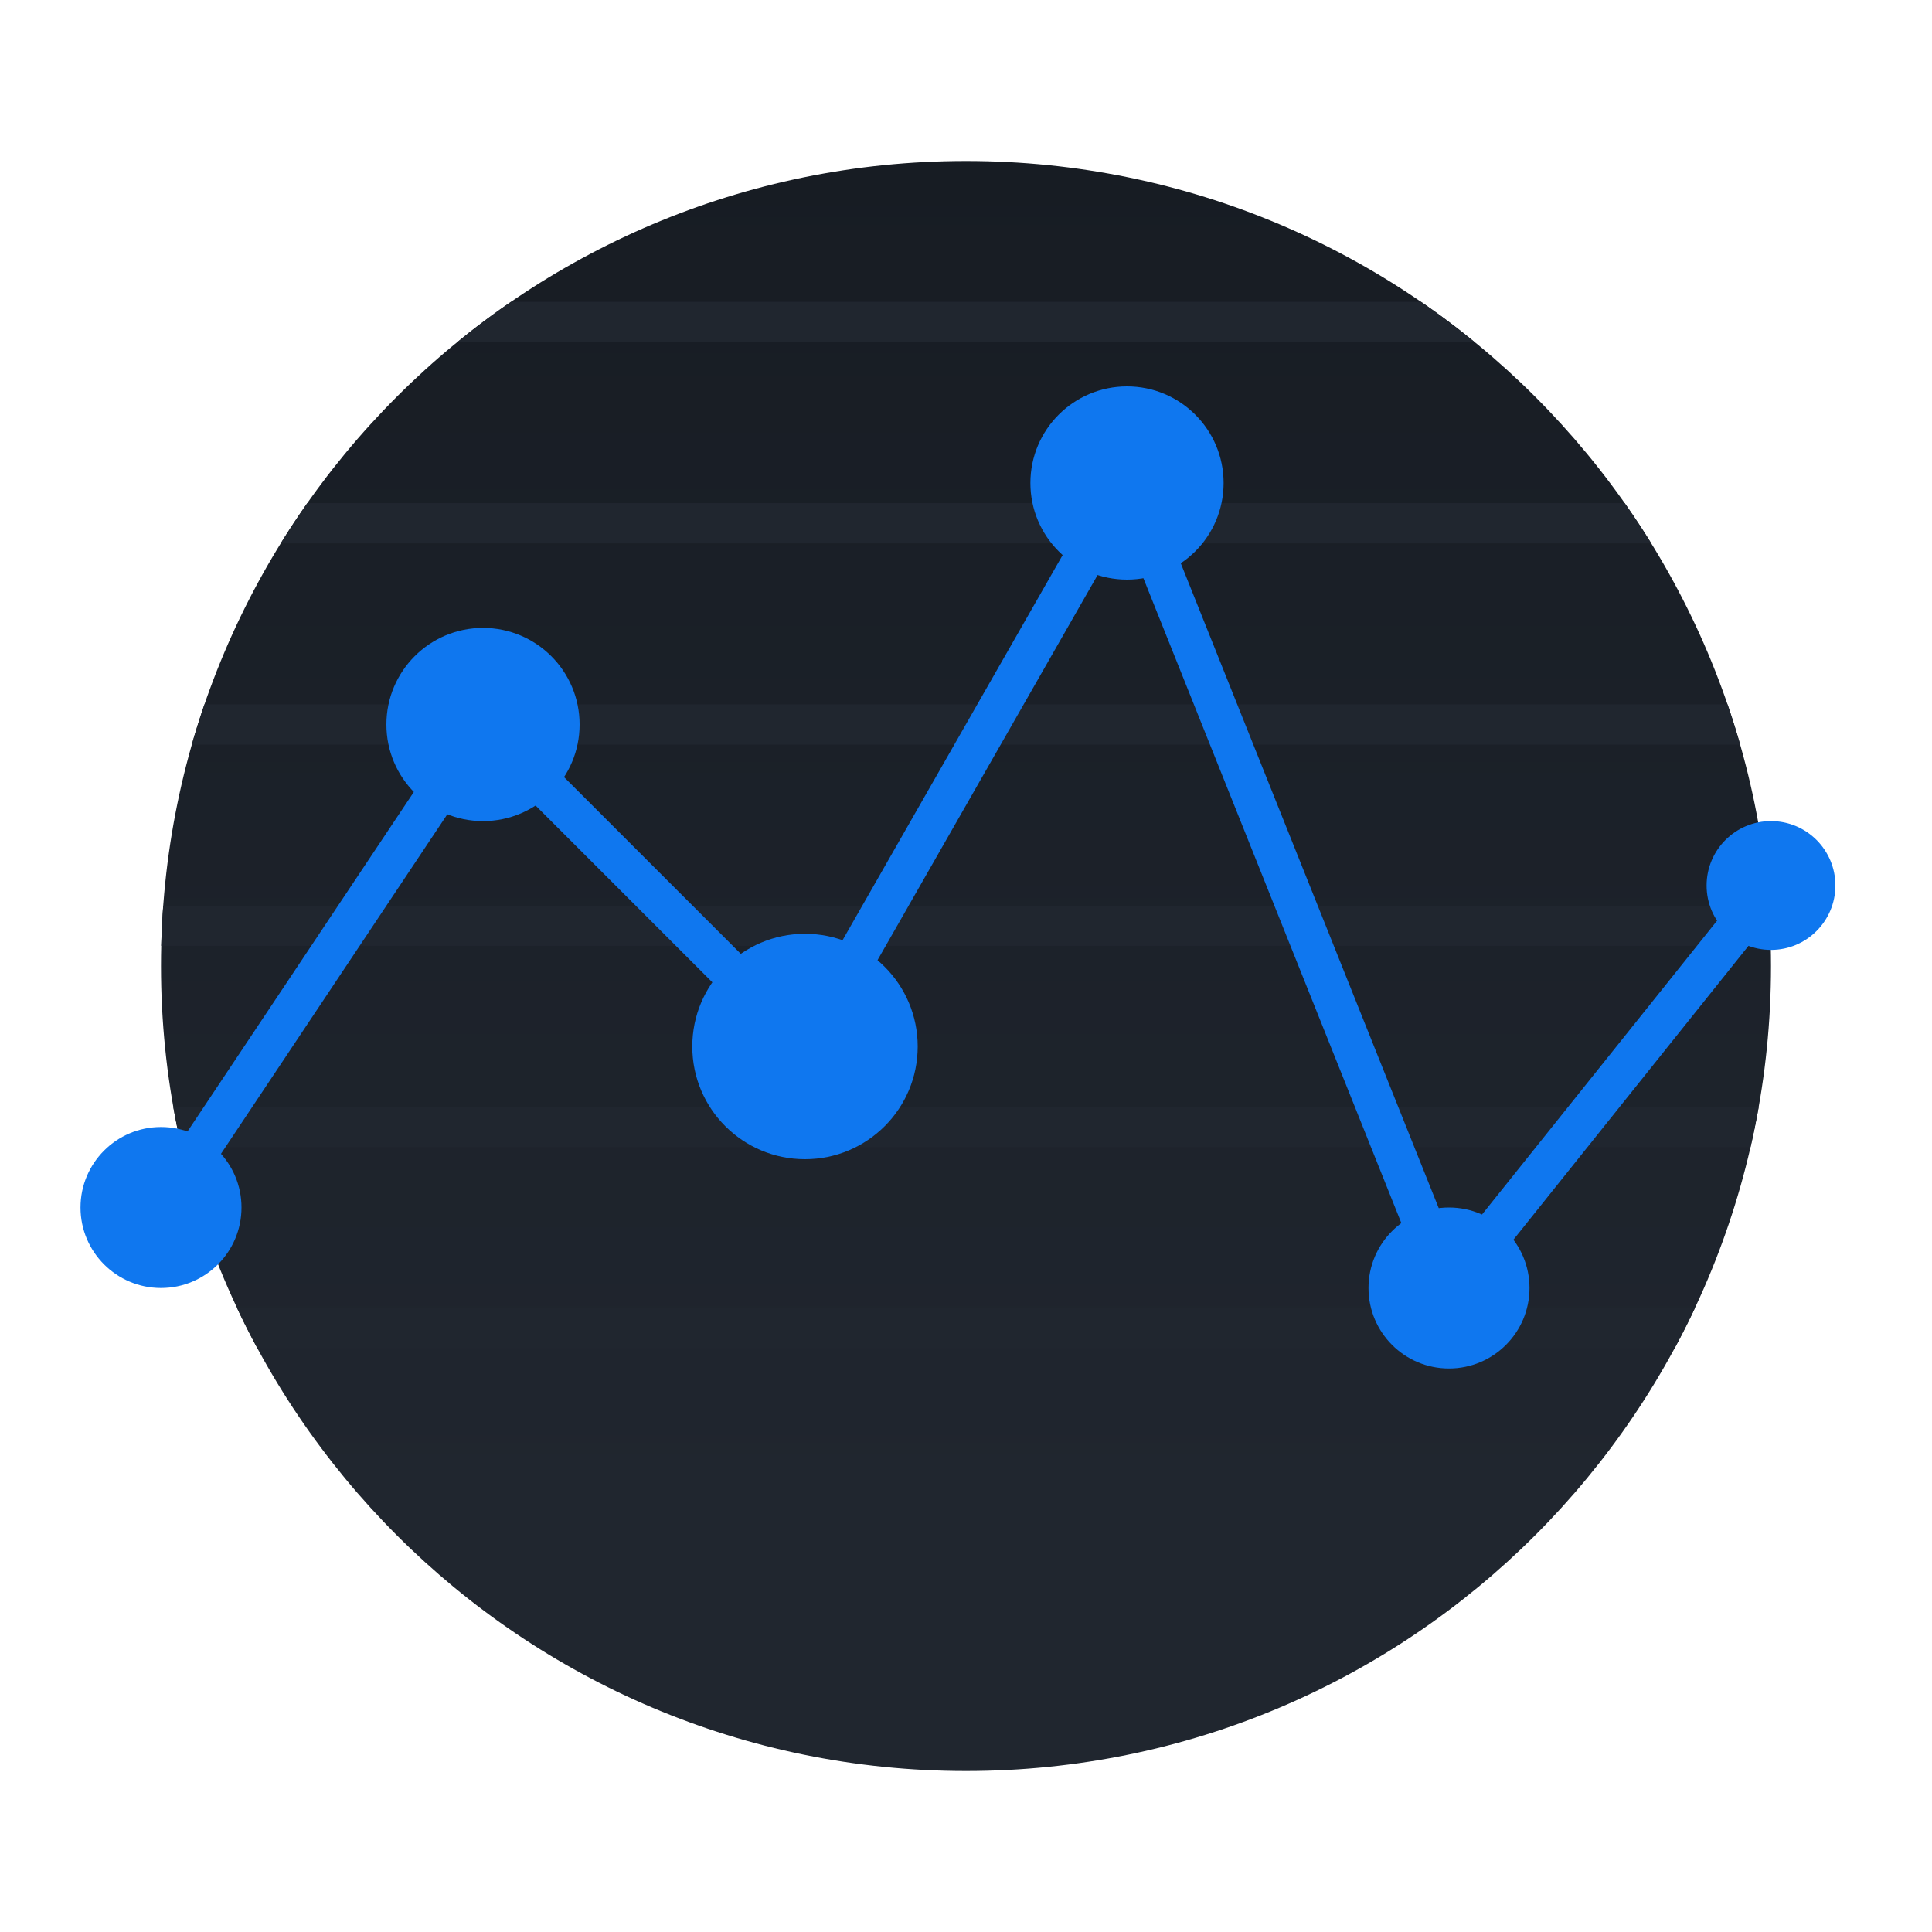
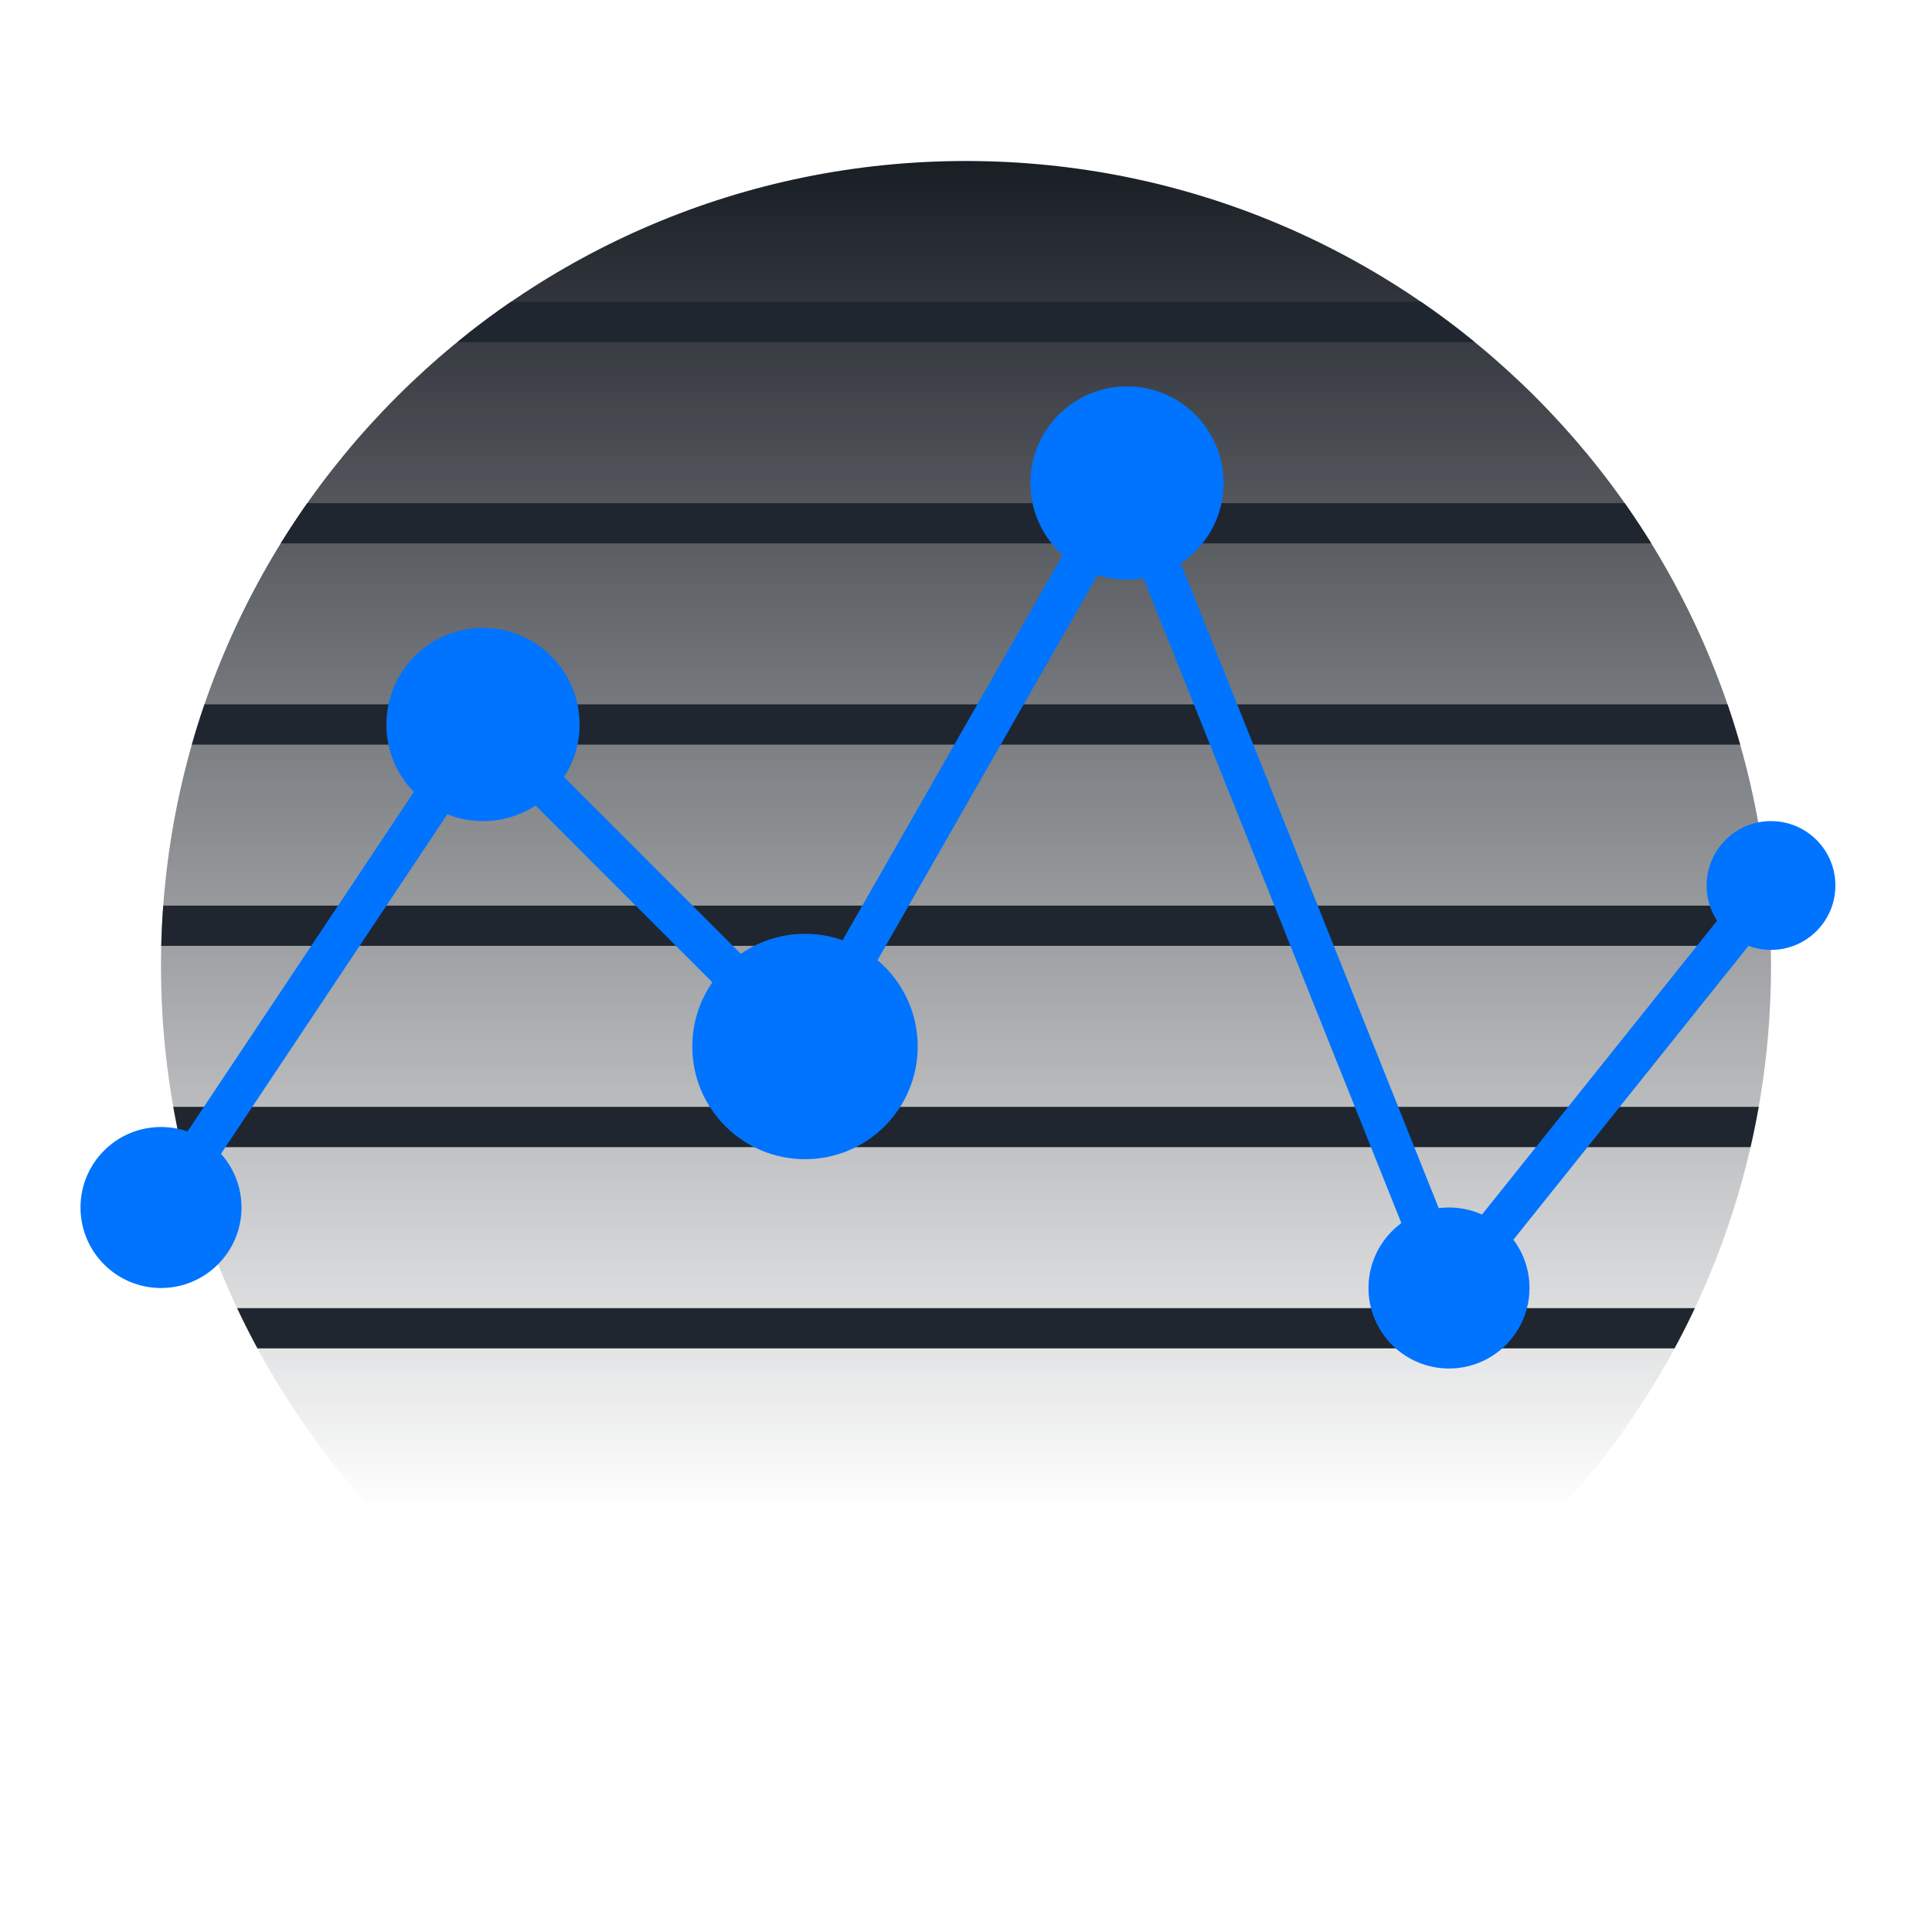
<svg xmlns="http://www.w3.org/2000/svg" viewBox="0 0 12 12">
  <style type="text/css">
    #circle {
      fill: url(#gradient);
    }
    #grid path {
      stroke-width: 0.25;
      stroke: #20262f;
    }
    #line {
      stroke-width: 0.25;
-       stroke: #0f77ef;
+       stroke: #0073ff;
      fill: none;
    }
    #dots circle {
-       fill: #0f77ef;
+       fill: #0073ff;
    }
  </style>
  <defs>
    <linearGradient id="gradient" gradientTransform="rotate(90)">
-       <stop stop-color="#171c23" offset="0%" />
-       <stop stop-color="#20262f" offset="83.333%" />
+       <stop stop-color="#171c23" />
+       <stop stop-color="#171c2300" offset="83.333%" />
    </linearGradient>
    <clipPath id="clip">
      <circle cx="6" cy="6" r="5" />
    </clipPath>
  </defs>
  <circle id="circle" cx="6" cy="6" r="5" />
  <g id="grid" clip-path="url(#clip)">
    <path d="M 0 2 L 12 2" />
    <path d="M 0 3.25 L 12 3.25" />
    <path d="M 0 4.5 L 12 4.5" />
    <path d="M 0 5.75 L 12 5.75" />
    <path d="M 0 7 L 12 7" />
    <path d="M 0 8.25 L 12 8.25" />
  </g>
  <path id="line" d="M 1 7.5 L 3 4.5 L 5 6.5 L 7 3 L 9 8 L 11 5.5" />
  <g id="dots">
    <circle cx="1" cy="7.5" r="0.5" />
    <circle cx="3" cy="4.5" r="0.6" />
    <circle cx="5" cy="6.5" r="0.7" />
    <circle cx="7" cy="3" r="0.6" />
    <circle cx="9" cy="8" r="0.5" />
    <circle cx="11" cy="5.5" r="0.4" />
  </g>
</svg>
